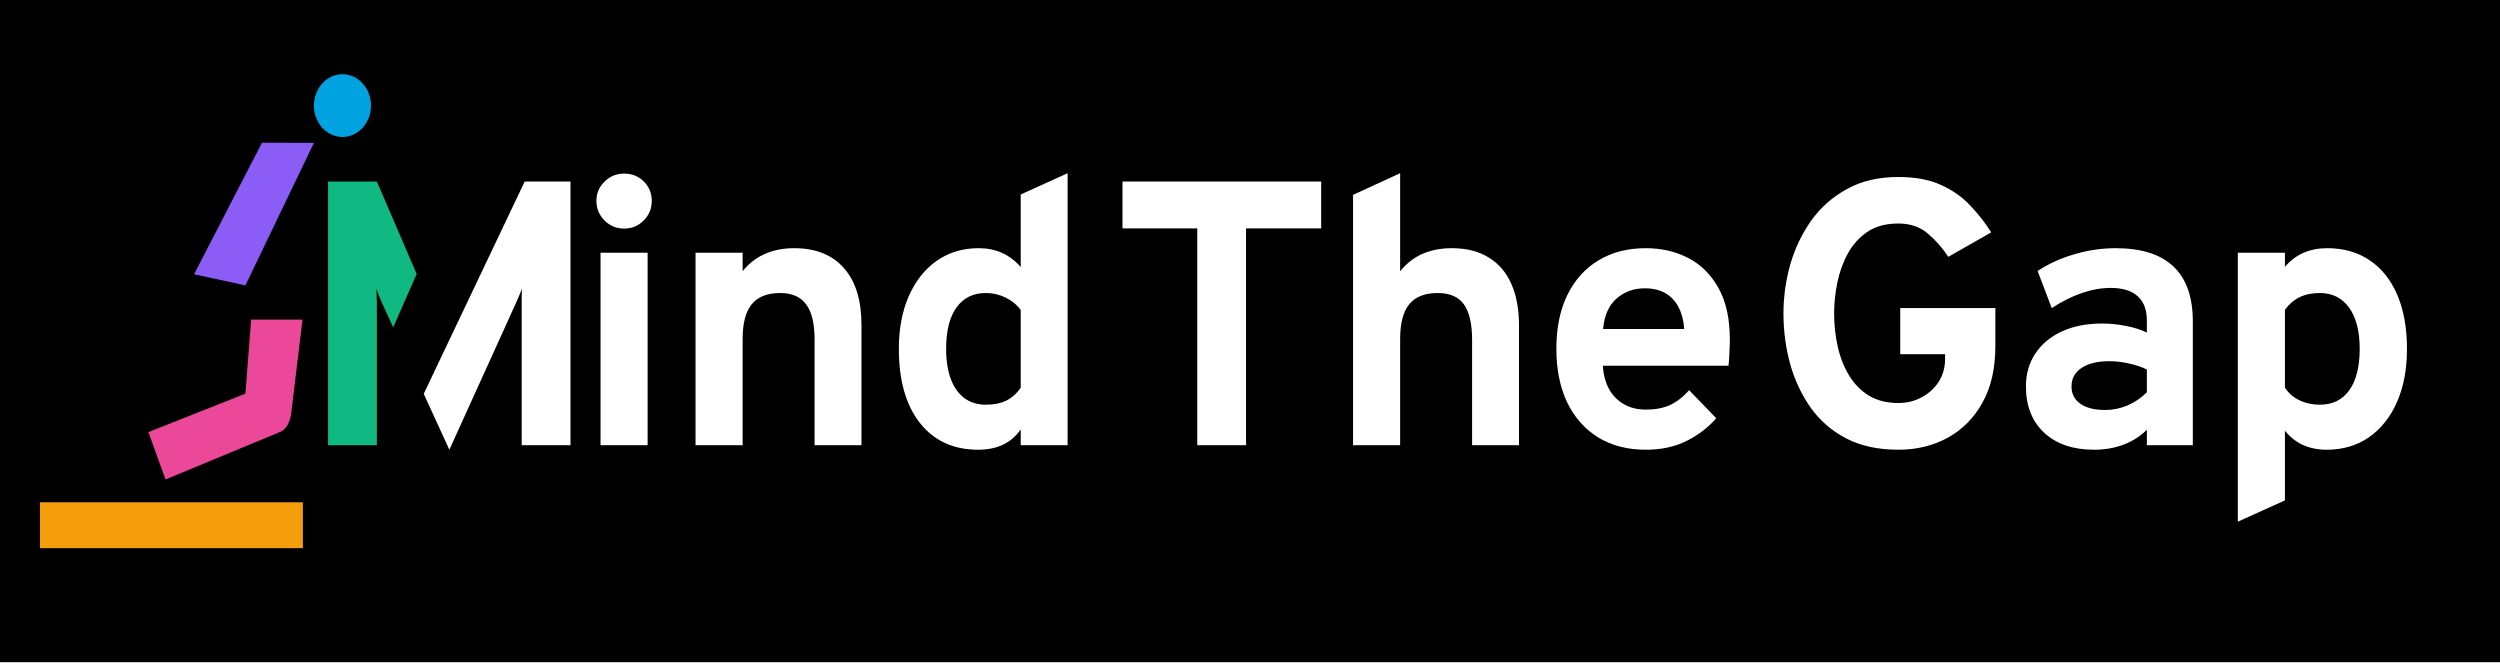
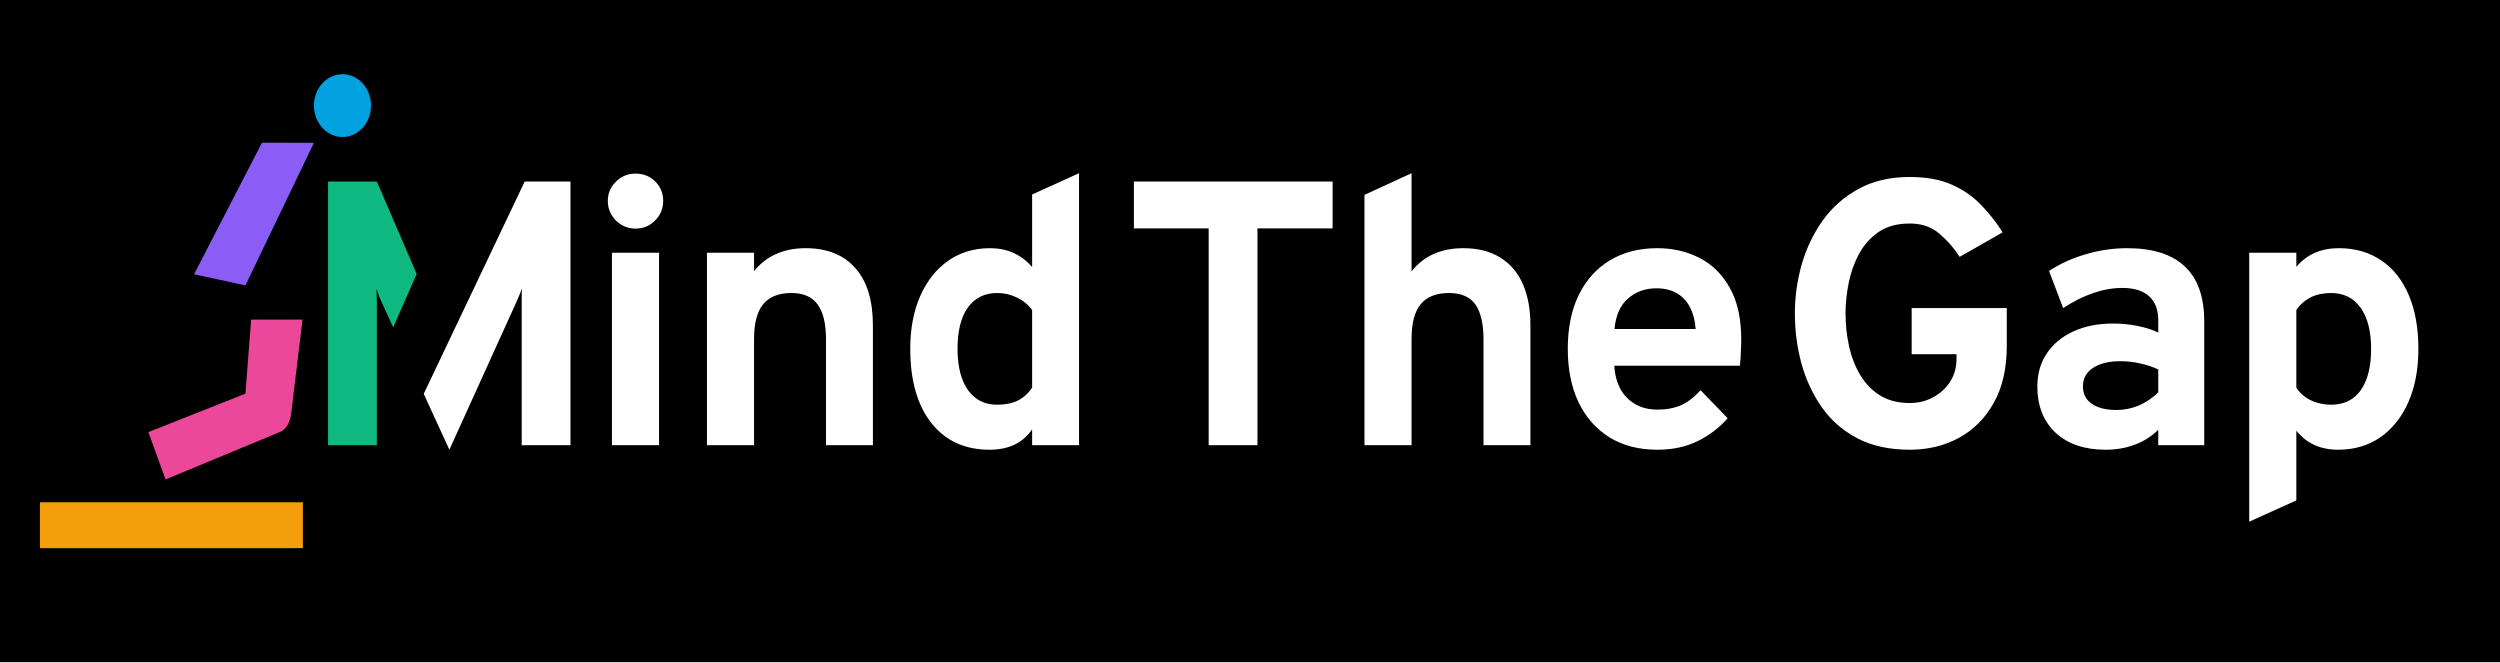
<svg xmlns="http://www.w3.org/2000/svg" width="438" height="116" viewBox="0 0 438 116" fill="none">
  <g clip-path="url(#clip0_8_56)">
    <rect width="438" height="116" fill="black" />
    <path d="M34 48.049L43 50L55 25.026L45.901 25L34 48.049Z" fill="#8B5CF6" />
    <path d="M43 68.963L26 75.704L29 84L49 75.704C50.246 75.214 50.754 73.944 51 72.593L53 56H44L43 68.963Z" fill="#EC4899" />
    <path d="M7 88H53.066V96.037H7V88Z" fill="#F59E0B" />
    <ellipse cx="60" cy="18.5" rx="5" ry="5.5" fill="#00A3E0" />
    <path d="M73 48L68.891 57.355L66.916 53.052C66.762 52.722 66.597 52.337 66.421 51.897C66.245 51.457 66.091 51.017 65.959 50.577C65.981 50.929 65.992 51.347 65.992 51.831C66.014 52.315 66.025 52.744 66.025 53.118V78H57.478V31.8H66.025L73 48Z" fill="#10B981" />
    <path d="M90.412 53.052C90.588 52.678 90.764 52.271 90.94 51.831C91.138 51.369 91.303 50.94 91.435 50.544C91.435 50.852 91.424 51.248 91.402 51.732V53.052V78H99.949V31.8H91.93L74.236 69L78.73 78.792L90.412 53.052Z" fill="white" />
-     <path d="M105.214 78V44.274H113.464V78H105.214ZM109.339 40.05C108.019 40.05 106.875 39.577 105.907 38.631C104.961 37.663 104.488 36.519 104.488 35.199C104.488 33.879 104.961 32.757 105.907 31.833C106.853 30.887 107.997 30.414 109.339 30.414C110.725 30.414 111.88 30.876 112.804 31.8C113.728 32.724 114.19 33.857 114.19 35.199C114.19 36.541 113.717 37.685 112.771 38.631C111.847 39.577 110.703 40.05 109.339 40.05ZM121.859 78V44.274H130.109V47.508C131.187 46.166 132.474 45.165 133.97 44.505C135.488 43.823 137.215 43.482 139.151 43.482C142.913 43.482 145.817 44.648 147.863 46.98C149.909 49.29 150.932 52.623 150.932 56.979V78H142.715V59.52C142.715 56.682 142.22 54.614 141.23 53.316C140.262 51.996 138.744 51.336 136.676 51.336C134.432 51.336 132.771 51.996 131.693 53.316C130.637 54.614 130.109 56.638 130.109 59.388V78H121.859ZM171.371 78.792C167.037 78.792 163.638 77.23 161.174 74.106C158.71 70.982 157.478 66.648 157.478 61.104C157.478 57.584 158.061 54.504 159.227 51.864C160.393 49.224 162.021 47.167 164.111 45.693C166.223 44.219 168.676 43.482 171.47 43.482C174.462 43.482 176.915 44.582 178.829 46.782V34.077L187.046 30.348V78H178.829V75.228C177.201 77.604 174.715 78.792 171.371 78.792ZM172.724 70.905C174.132 70.905 175.331 70.663 176.321 70.179C177.311 69.673 178.147 68.925 178.829 67.935V54.306C178.147 53.382 177.256 52.656 176.156 52.128C175.078 51.6 173.934 51.336 172.724 51.336C170.502 51.336 168.786 52.183 167.576 53.877C166.366 55.549 165.761 57.958 165.761 61.104C165.761 63.172 166.036 64.943 166.586 66.417C167.136 67.869 167.928 68.98 168.962 69.75C169.996 70.52 171.25 70.905 172.724 70.905ZM209.76 78V40.017H196.659V31.8H231.474V40.017H218.307V78H209.76ZM237.055 78V34.143L245.305 30.348V47.541C246.383 46.177 247.67 45.165 249.166 44.505C250.684 43.823 252.411 43.482 254.347 43.482C256.943 43.482 259.11 44.032 260.848 45.132C262.608 46.21 263.928 47.761 264.808 49.785C265.688 51.787 266.128 54.185 266.128 56.979V78H257.911V59.52C257.911 56.748 257.438 54.691 256.492 53.349C255.546 52.007 254.006 51.336 251.872 51.336C249.628 51.336 247.967 51.996 246.889 53.316C245.833 54.614 245.305 56.638 245.305 59.388V78H237.055ZM288.349 78.792C285.115 78.792 282.321 78.066 279.967 76.614C277.635 75.162 275.831 73.116 274.555 70.476C273.301 67.814 272.674 64.69 272.674 61.104C272.674 57.474 273.312 54.339 274.588 51.699C275.886 49.059 277.701 47.035 280.033 45.627C282.387 44.197 285.159 43.482 288.349 43.482C291.077 43.482 293.552 44.054 295.774 45.198C297.996 46.342 299.767 48.102 301.087 50.478C302.407 52.832 303.067 55.835 303.067 59.487C303.067 60.059 303.045 60.763 303.001 61.599C302.979 62.413 302.924 63.238 302.836 64.074H280.825C280.913 65.614 281.265 66.967 281.881 68.133C282.519 69.277 283.388 70.168 284.488 70.806C285.588 71.444 286.886 71.763 288.382 71.763C289.988 71.763 291.385 71.499 292.573 70.971C293.761 70.421 294.883 69.552 295.939 68.364L300.691 73.281C299.239 74.931 297.49 76.262 295.444 77.274C293.398 78.286 291.033 78.792 288.349 78.792ZM280.858 57.639H295.081C294.971 56.165 294.641 54.9 294.091 53.844C293.541 52.766 292.771 51.941 291.781 51.369C290.791 50.797 289.592 50.511 288.184 50.511C286.248 50.511 284.598 51.105 283.234 52.293C281.87 53.481 281.078 55.263 280.858 57.639ZM332.592 78.792C329.05 78.792 326.003 78.132 323.451 76.812C320.899 75.47 318.82 73.666 317.214 71.4C315.608 69.112 314.409 66.549 313.617 63.711C312.847 60.851 312.462 57.914 312.462 54.9C312.462 52.018 312.858 49.169 313.65 46.353C314.464 43.537 315.685 40.974 317.313 38.664C318.963 36.354 321.053 34.506 323.583 33.12C326.113 31.712 329.116 31.008 332.592 31.008C335.54 31.008 338.026 31.47 340.05 32.394C342.096 33.318 343.812 34.528 345.198 36.024C346.606 37.498 347.827 39.06 348.861 40.71L341.337 45C340.325 43.438 339.126 42.074 337.74 40.908C336.376 39.742 334.66 39.159 332.592 39.159C330.436 39.159 328.632 39.643 327.18 40.611C325.75 41.579 324.606 42.844 323.748 44.406C322.89 45.968 322.274 47.673 321.9 49.521C321.526 51.347 321.339 53.14 321.339 54.9C321.339 56.902 321.548 58.838 321.966 60.708C322.384 62.578 323.044 64.261 323.946 65.757C324.848 67.253 326.014 68.441 327.444 69.321C328.874 70.179 330.59 70.608 332.592 70.608C334.11 70.608 335.485 70.267 336.717 69.585C337.971 68.903 338.961 67.99 339.687 66.846C340.413 65.68 340.776 64.371 340.776 62.919V62.061H332.922V53.976H349.587V60.642C349.587 64.558 348.828 67.869 347.31 70.575C345.814 73.259 343.779 75.305 341.205 76.713C338.653 78.099 335.782 78.792 332.592 78.792ZM366.889 78.792C363.215 78.792 360.3 77.802 358.144 75.822C356.01 73.82 354.943 71.114 354.943 67.704C354.943 65.504 355.493 63.579 356.593 61.929C357.715 60.257 359.266 58.97 361.246 58.068C363.248 57.144 365.58 56.682 368.242 56.682C369.716 56.682 371.135 56.825 372.499 57.111C373.885 57.375 375.095 57.76 376.129 58.266V56.154C376.129 54.262 375.59 52.843 374.512 51.897C373.456 50.929 371.894 50.445 369.826 50.445C368.176 50.445 366.482 50.742 364.744 51.336C363.006 51.93 361.246 52.81 359.464 53.976L356.989 47.475C358.925 46.199 361.081 45.22 363.457 44.538C365.833 43.834 368.231 43.482 370.651 43.482C375.183 43.482 378.571 44.56 380.815 46.716C383.059 48.85 384.181 52.04 384.181 56.286V78H376.129V75.294C374.985 76.438 373.621 77.307 372.037 77.901C370.475 78.495 368.759 78.792 366.889 78.792ZM368.803 71.829C370.167 71.829 371.476 71.565 372.73 71.037C374.006 70.487 375.139 69.717 376.129 68.727V64.734C375.183 64.272 374.127 63.92 372.961 63.678C371.817 63.414 370.673 63.282 369.529 63.282C367.483 63.282 365.866 63.678 364.678 64.47C363.512 65.24 362.929 66.318 362.929 67.704C362.929 69.002 363.446 70.014 364.48 70.74C365.514 71.466 366.955 71.829 368.803 71.829ZM392.068 91.398V44.274H400.318V46.749C402.166 44.571 404.641 43.482 407.743 43.482C410.625 43.482 413.111 44.197 415.201 45.627C417.291 47.035 418.897 49.059 420.019 51.699C421.141 54.339 421.702 57.485 421.702 61.137C421.702 64.679 421.119 67.781 419.953 70.443C418.787 73.083 417.148 75.14 415.036 76.614C412.924 78.066 410.46 78.792 407.644 78.792C406.104 78.792 404.718 78.517 403.486 77.967C402.254 77.395 401.198 76.559 400.318 75.459V87.669L392.068 91.398ZM406.423 70.905C408.667 70.905 410.394 70.058 411.604 68.364C412.814 66.648 413.419 64.239 413.419 61.137C413.419 58.035 412.803 55.626 411.571 53.91C410.339 52.194 408.623 51.336 406.423 51.336C405.081 51.336 403.904 51.578 402.892 52.062C401.902 52.546 401.044 53.283 400.318 54.273V67.902C400.912 68.848 401.748 69.585 402.826 70.113C403.926 70.641 405.125 70.905 406.423 70.905Z" fill="white" />
+     <path d="M107.214 78V44.274H115.464V78H107.214ZM111.339 40.05C110.019 40.05 108.875 39.577 107.907 38.631C106.961 37.663 106.488 36.519 106.488 35.199C106.488 33.879 106.961 32.757 107.907 31.833C108.853 30.887 109.997 30.414 111.339 30.414C112.725 30.414 113.88 30.876 114.804 31.8C115.728 32.724 116.19 33.857 116.19 35.199C116.19 36.541 115.717 37.685 114.771 38.631C113.847 39.577 112.703 40.05 111.339 40.05ZM123.859 78V44.274H132.109V47.508C133.187 46.166 134.474 45.165 135.97 44.505C137.488 43.823 139.215 43.482 141.151 43.482C144.913 43.482 147.817 44.648 149.863 46.98C151.909 49.29 152.932 52.623 152.932 56.979V78H144.715V59.52C144.715 56.682 144.22 54.614 143.23 53.316C142.262 51.996 140.744 51.336 138.676 51.336C136.432 51.336 134.771 51.996 133.693 53.316C132.637 54.614 132.109 56.638 132.109 59.388V78H123.859ZM173.371 78.792C169.037 78.792 165.638 77.23 163.174 74.106C160.71 70.982 159.478 66.648 159.478 61.104C159.478 57.584 160.061 54.504 161.227 51.864C162.393 49.224 164.021 47.167 166.111 45.693C168.223 44.219 170.676 43.482 173.47 43.482C176.462 43.482 178.915 44.582 180.829 46.782V34.077L189.046 30.348V78H180.829V75.228C179.201 77.604 176.715 78.792 173.371 78.792ZM174.724 70.905C176.132 70.905 177.331 70.663 178.321 70.179C179.311 69.673 180.147 68.925 180.829 67.935V54.306C180.147 53.382 179.256 52.656 178.156 52.128C177.078 51.6 175.934 51.336 174.724 51.336C172.502 51.336 170.786 52.183 169.576 53.877C168.366 55.549 167.761 57.958 167.761 61.104C167.761 63.172 168.036 64.943 168.586 66.417C169.136 67.869 169.928 68.98 170.962 69.75C171.996 70.52 173.25 70.905 174.724 70.905ZM211.76 78V40.017H198.659V31.8H233.474V40.017H220.307V78H211.76ZM239.055 78V34.143L247.305 30.348V47.541C248.383 46.177 249.67 45.165 251.166 44.505C252.684 43.823 254.411 43.482 256.347 43.482C258.943 43.482 261.11 44.032 262.848 45.132C264.608 46.21 265.928 47.761 266.808 49.785C267.688 51.787 268.128 54.185 268.128 56.979V78H259.911V59.52C259.911 56.748 259.438 54.691 258.492 53.349C257.546 52.007 256.006 51.336 253.872 51.336C251.628 51.336 249.967 51.996 248.889 53.316C247.833 54.614 247.305 56.638 247.305 59.388V78H239.055ZM290.349 78.792C287.115 78.792 284.321 78.066 281.967 76.614C279.635 75.162 277.831 73.116 276.555 70.476C275.301 67.814 274.674 64.69 274.674 61.104C274.674 57.474 275.312 54.339 276.588 51.699C277.886 49.059 279.701 47.035 282.033 45.627C284.387 44.197 287.159 43.482 290.349 43.482C293.077 43.482 295.552 44.054 297.774 45.198C299.996 46.342 301.767 48.102 303.087 50.478C304.407 52.832 305.067 55.835 305.067 59.487C305.067 60.059 305.045 60.763 305.001 61.599C304.979 62.413 304.924 63.238 304.836 64.074H282.825C282.913 65.614 283.265 66.967 283.881 68.133C284.519 69.277 285.388 70.168 286.488 70.806C287.588 71.444 288.886 71.763 290.382 71.763C291.988 71.763 293.385 71.499 294.573 70.971C295.761 70.421 296.883 69.552 297.939 68.364L302.691 73.281C301.239 74.931 299.49 76.262 297.444 77.274C295.398 78.286 293.033 78.792 290.349 78.792ZM282.858 57.639H297.081C296.971 56.165 296.641 54.9 296.091 53.844C295.541 52.766 294.771 51.941 293.781 51.369C292.791 50.797 291.592 50.511 290.184 50.511C288.248 50.511 286.598 51.105 285.234 52.293C283.87 53.481 283.078 55.263 282.858 57.639ZM334.592 78.792C331.05 78.792 328.003 78.132 325.451 76.812C322.899 75.47 320.82 73.666 319.214 71.4C317.608 69.112 316.409 66.549 315.617 63.711C314.847 60.851 314.462 57.914 314.462 54.9C314.462 52.018 314.858 49.169 315.65 46.353C316.464 43.537 317.685 40.974 319.313 38.664C320.963 36.354 323.053 34.506 325.583 33.12C328.113 31.712 331.116 31.008 334.592 31.008C337.54 31.008 340.026 31.47 342.05 32.394C344.096 33.318 345.812 34.528 347.198 36.024C348.606 37.498 349.827 39.06 350.861 40.71L343.337 45C342.325 43.438 341.126 42.074 339.74 40.908C338.376 39.742 336.66 39.159 334.592 39.159C332.436 39.159 330.632 39.643 329.18 40.611C327.75 41.579 326.606 42.844 325.748 44.406C324.89 45.968 324.274 47.673 323.9 49.521C323.526 51.347 323.339 53.14 323.339 54.9C323.339 56.902 323.548 58.838 323.966 60.708C324.384 62.578 325.044 64.261 325.946 65.757C326.848 67.253 328.014 68.441 329.444 69.321C330.874 70.179 332.59 70.608 334.592 70.608C336.11 70.608 337.485 70.267 338.717 69.585C339.971 68.903 340.961 67.99 341.687 66.846C342.413 65.68 342.776 64.371 342.776 62.919V62.061H334.922V53.976H351.587V60.642C351.587 64.558 350.828 67.869 349.31 70.575C347.814 73.259 345.779 75.305 343.205 76.713C340.653 78.099 337.782 78.792 334.592 78.792ZM368.889 78.792C365.215 78.792 362.3 77.802 360.144 75.822C358.01 73.82 356.943 71.114 356.943 67.704C356.943 65.504 357.493 63.579 358.593 61.929C359.715 60.257 361.266 58.97 363.246 58.068C365.248 57.144 367.58 56.682 370.242 56.682C371.716 56.682 373.135 56.825 374.499 57.111C375.885 57.375 377.095 57.76 378.129 58.266V56.154C378.129 54.262 377.59 52.843 376.512 51.897C375.456 50.929 373.894 50.445 371.826 50.445C370.176 50.445 368.482 50.742 366.744 51.336C365.006 51.93 363.246 52.81 361.464 53.976L358.989 47.475C360.925 46.199 363.081 45.22 365.457 44.538C367.833 43.834 370.231 43.482 372.651 43.482C377.183 43.482 380.571 44.56 382.815 46.716C385.059 48.85 386.181 52.04 386.181 56.286V78H378.129V75.294C376.985 76.438 375.621 77.307 374.037 77.901C372.475 78.495 370.759 78.792 368.889 78.792ZM370.803 71.829C372.167 71.829 373.476 71.565 374.73 71.037C376.006 70.487 377.139 69.717 378.129 68.727V64.734C377.183 64.272 376.127 63.92 374.961 63.678C373.817 63.414 372.673 63.282 371.529 63.282C369.483 63.282 367.866 63.678 366.678 64.47C365.512 65.24 364.929 66.318 364.929 67.704C364.929 69.002 365.446 70.014 366.48 70.74C367.514 71.466 368.955 71.829 370.803 71.829ZM394.068 91.398V44.274H402.318V46.749C404.166 44.571 406.641 43.482 409.743 43.482C412.625 43.482 415.111 44.197 417.201 45.627C419.291 47.035 420.897 49.059 422.019 51.699C423.141 54.339 423.702 57.485 423.702 61.137C423.702 64.679 423.119 67.781 421.953 70.443C420.787 73.083 419.148 75.14 417.036 76.614C414.924 78.066 412.46 78.792 409.644 78.792C408.104 78.792 406.718 78.517 405.486 77.967C404.254 77.395 403.198 76.559 402.318 75.459V87.669L394.068 91.398ZM408.423 70.905C410.667 70.905 412.394 70.058 413.604 68.364C414.814 66.648 415.419 64.239 415.419 61.137C415.419 58.035 414.803 55.626 413.571 53.91C412.339 52.194 410.623 51.336 408.423 51.336C407.081 51.336 405.904 51.578 404.892 52.062C403.902 52.546 403.044 53.283 402.318 54.273V67.902C402.912 68.848 403.748 69.585 404.826 70.113C405.926 70.641 407.125 70.905 408.423 70.905Z" fill="white" />
  </g>
  <defs>
    <clipPath id="clip0_8_56">
      <rect width="438" height="116" fill="white" />
    </clipPath>
  </defs>
</svg>
